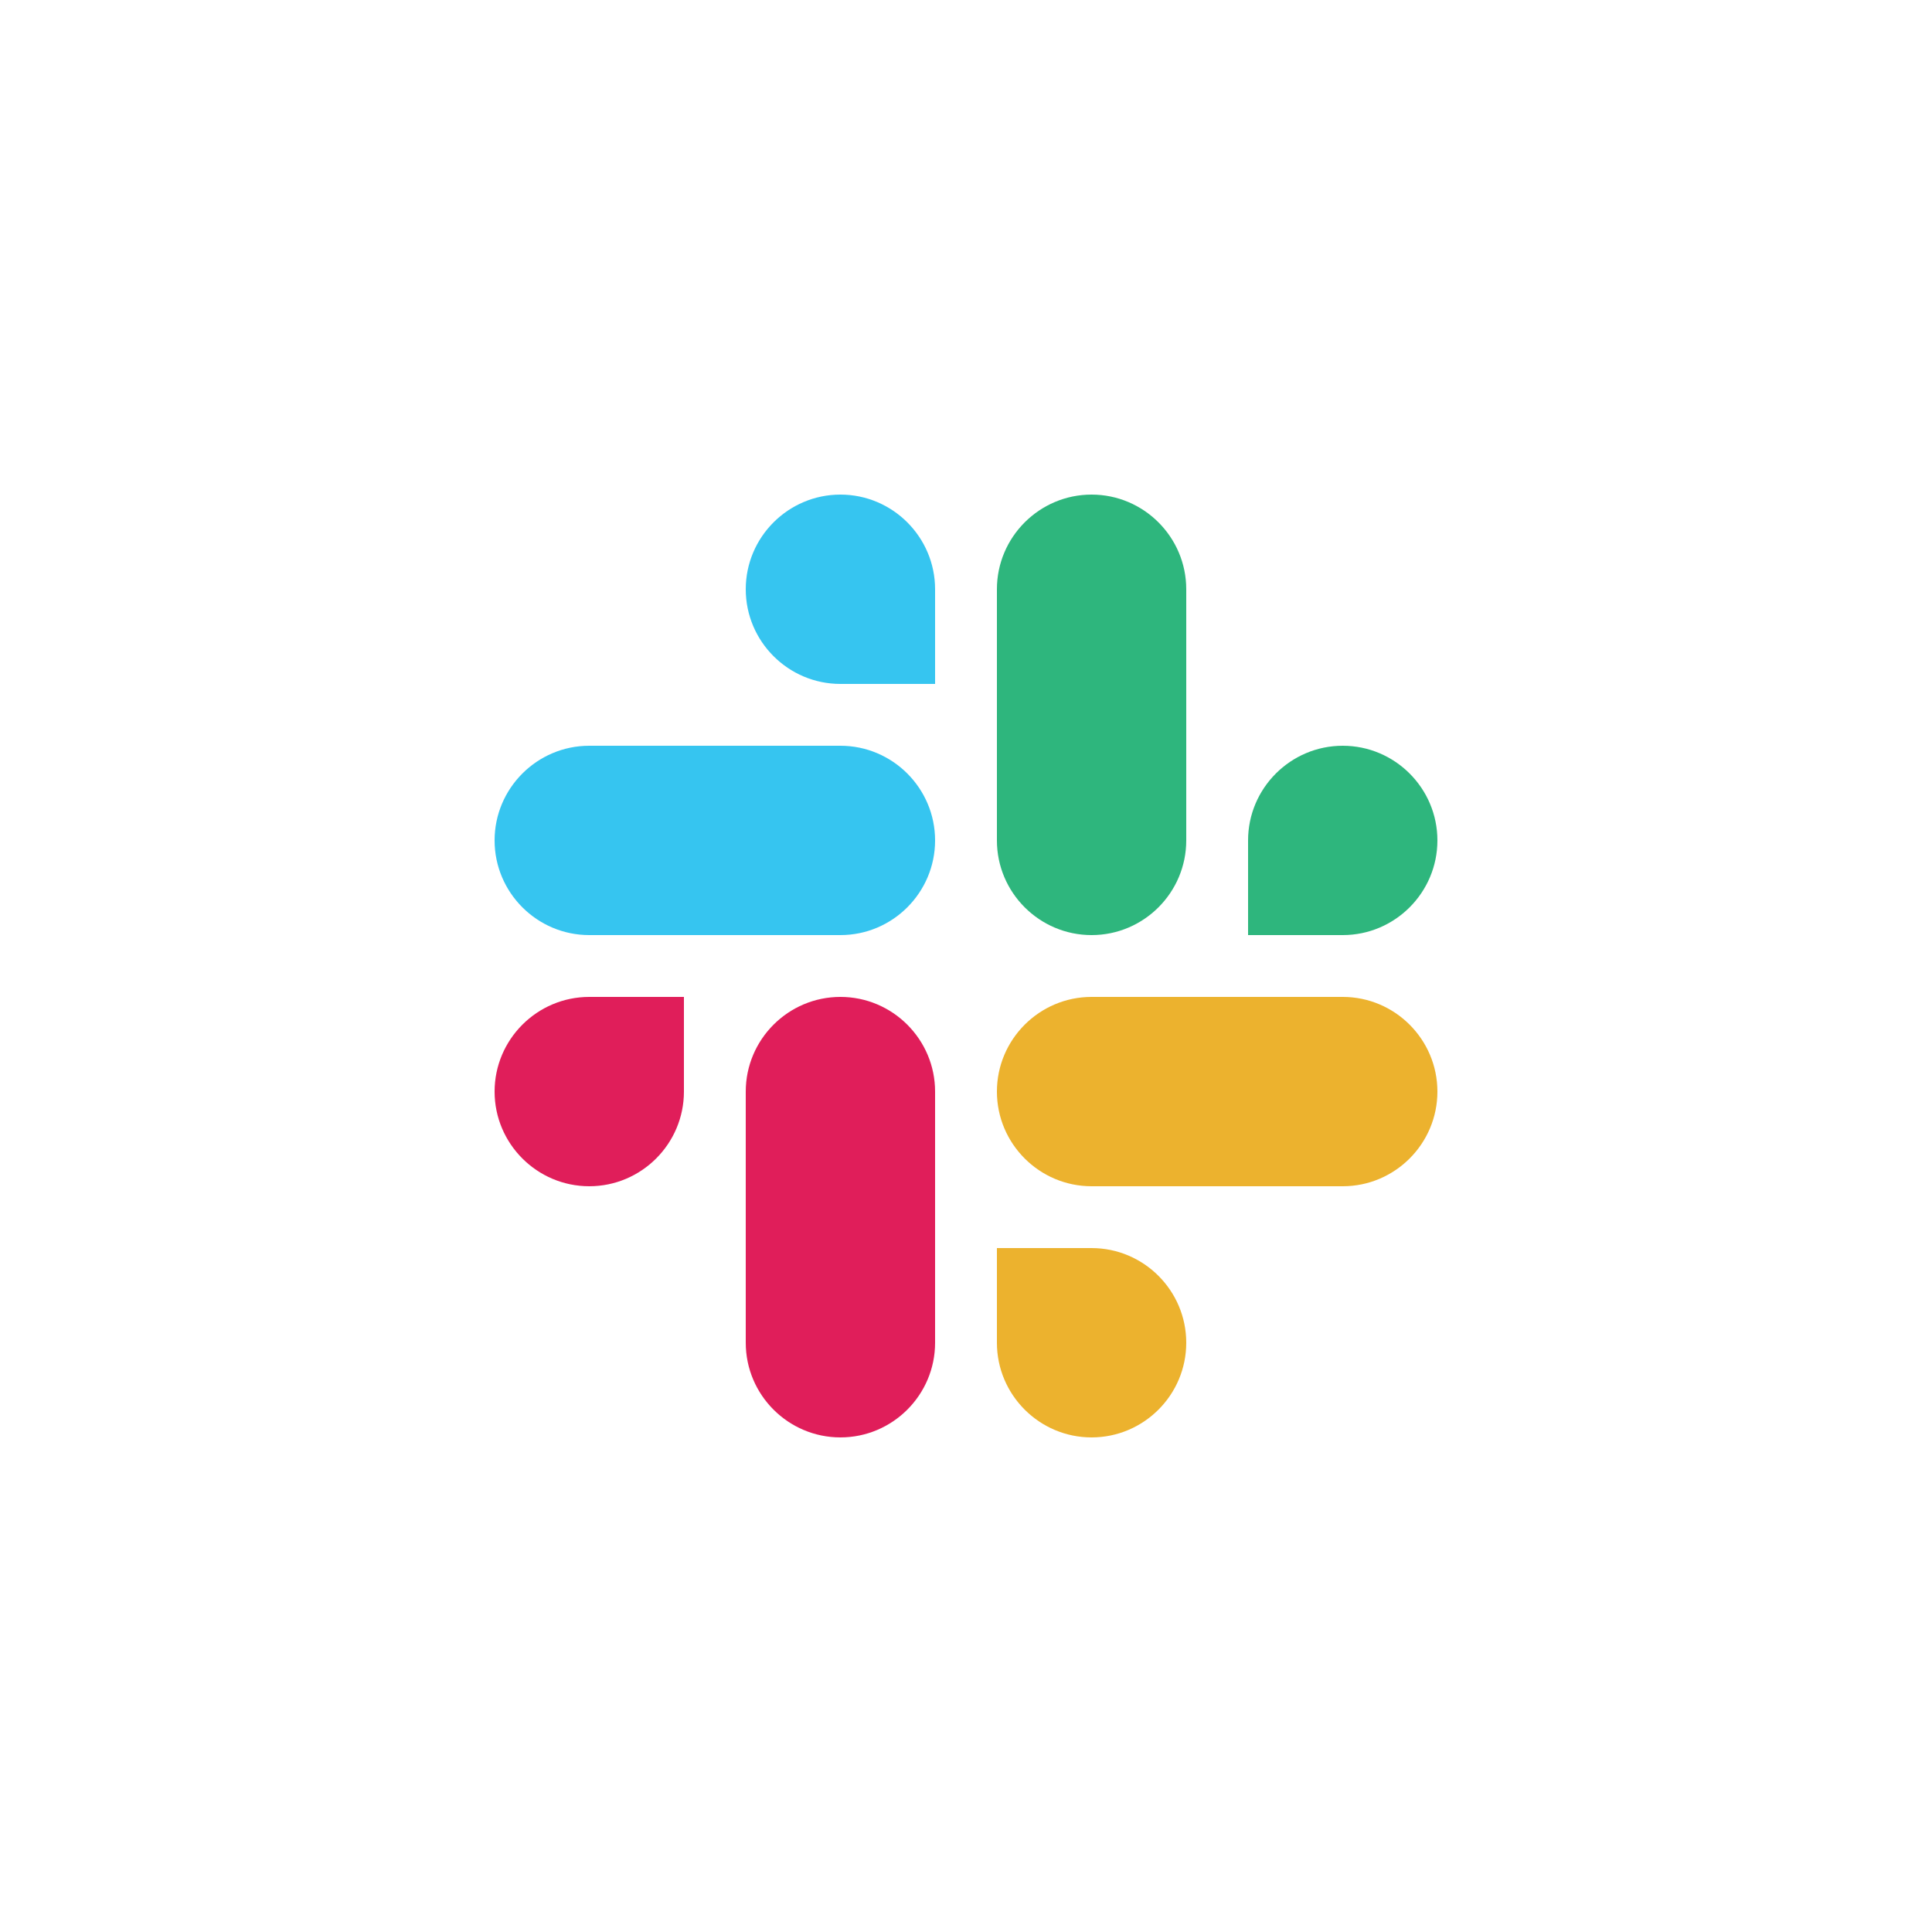
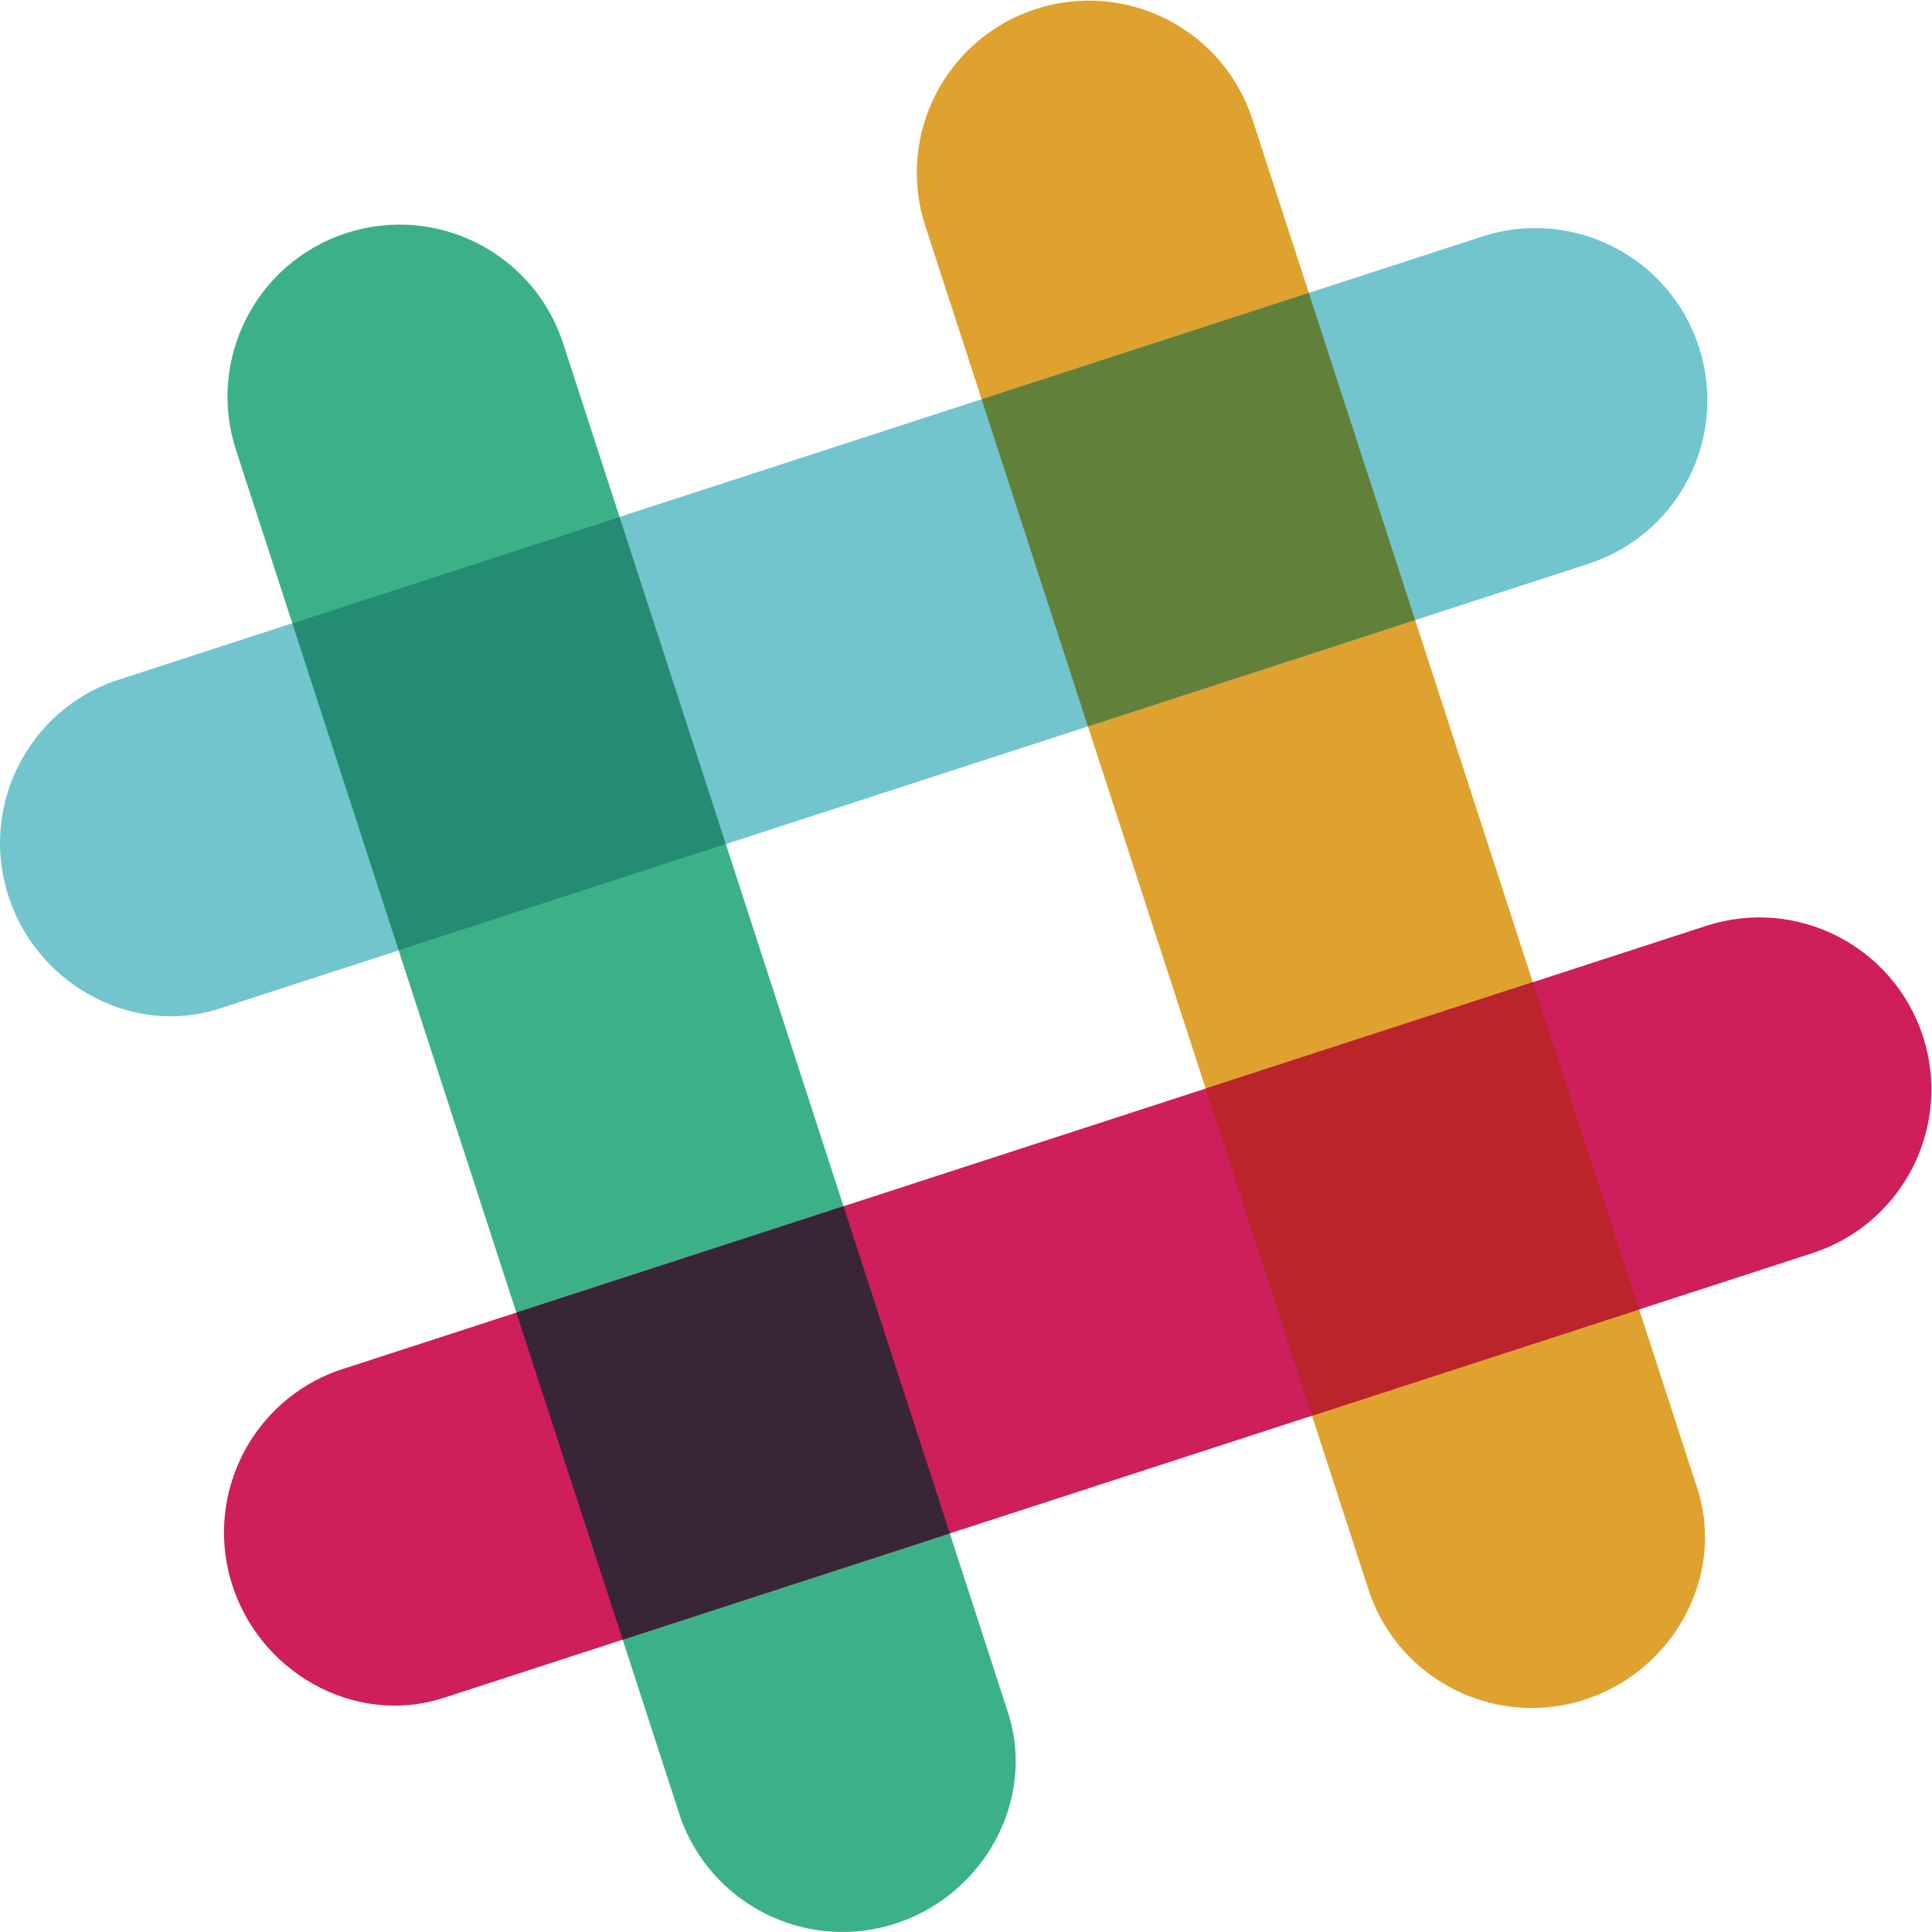
- <svg xmlns="http://www.w3.org/2000/svg" version="1.1" id="Layer_1" x="0px" y="0px" viewBox="0 0 100 100" style="enable-background:new 0 0 100 100;" xml:space="preserve">
-   <style type="text/css">
- 	.st0{fill-rule:evenodd;clip-rule:evenodd;fill:#36C5F0;}
- 	.st1{fill-rule:evenodd;clip-rule:evenodd;fill:#2EB67D;}
- 	.st2{fill-rule:evenodd;clip-rule:evenodd;fill:#ECB22E;}
- 	.st3{fill-rule:evenodd;clip-rule:evenodd;fill:#E01E5A;}
- </style>
+ <svg xmlns="http://www.w3.org/2000/svg" width="256px" height="256px" viewBox="0 0 256 256" version="1.1" preserveAspectRatio="xMidYMid">
  <g>
-     <path class="st0" d="M43.5,25.6c-2.7,0-4.9,2.2-4.9,4.9c0,2.7,2.2,4.9,4.9,4.9h4.9v-4.9C48.4,27.8,46.2,25.6,43.5,25.6   C43.5,25.6,43.5,25.6,43.5,25.6 M43.5,38.6h-13c-2.7,0-4.9,2.2-4.9,4.9c0,2.7,2.2,4.9,4.9,4.9h13c2.7,0,4.9-2.2,4.9-4.9   C48.4,40.8,46.2,38.6,43.5,38.6L43.5,38.6z" />
-     <path class="st1" d="M74.4,43.5c0-2.7-2.2-4.9-4.9-4.9c-2.7,0-4.9,2.2-4.9,4.9v4.9h4.9C72.2,48.4,74.4,46.2,74.4,43.5z M61.4,43.5   v-13c0-2.7-2.2-4.9-4.9-4.9c-2.7,0-4.9,2.2-4.9,4.9v13c0,2.7,2.2,4.9,4.9,4.9C59.2,48.4,61.4,46.2,61.4,43.5z" />
-     <path class="st2" d="M56.5,74.4c2.7,0,4.9-2.2,4.9-4.9c0-2.7-2.2-4.9-4.9-4.9h-4.9v4.9C51.6,72.2,53.8,74.4,56.5,74.4z M56.5,61.4   h13c2.7,0,4.9-2.2,4.9-4.9c0-2.7-2.2-4.9-4.9-4.9h-13c-2.7,0-4.9,2.2-4.9,4.9C51.6,59.2,53.8,61.4,56.5,61.4L56.5,61.4z" />
-     <path class="st3" d="M25.6,56.5c0,2.7,2.2,4.9,4.9,4.9c2.7,0,4.9-2.2,4.9-4.9v-4.9h-4.9C27.8,51.6,25.6,53.8,25.6,56.5z M38.6,56.5   v13c0,2.7,2.2,4.9,4.9,4.9c2.7,0,4.9-2.2,4.9-4.9v-13c0-2.7-2.2-4.9-4.9-4.9C40.8,51.6,38.6,53.8,38.6,56.5   C38.6,56.5,38.6,56.5,38.6,56.5" />
+     <path d="M165.964,15.838 C162.073,3.863 149.212,-2.69 137.239,1.202 C125.264,5.093 118.711,17.954 122.603,29.927 L181.55,211.292 C185.598,222.479 197.682,228.765 209.282,225.427 C221.381,221.944 228.757,209.093 224.896,197.21 C224.749,196.757 165.964,15.838 165.964,15.838" fill="#DFA22F" />
+     <path d="M74.626,45.516 C70.734,33.542 57.873,26.989 45.9,30.879 C33.924,34.77 27.371,47.631 31.263,59.606 L90.211,240.972 C94.258,252.158 106.343,258.445 117.943,255.104 C130.042,251.623 137.417,238.772 133.556,226.887 C133.41,226.436 74.626,45.516 74.626,45.516" fill="#3CB187" />
+     <path d="M240.162,166.045 C252.137,162.155 258.688,149.294 254.798,137.319 C250.907,125.346 238.046,118.792 226.073,122.683 L44.708,181.632 C33.521,185.678 27.235,197.762 30.573,209.362 C34.056,221.461 46.907,228.837 58.79,224.976 C59.243,224.829 240.162,166.045 240.162,166.045" fill="#CE1E5B" />
+     <path d="M82.508,217.271 C94.313,213.435 109.528,208.491 125.855,203.186 C122.02,191.381 117.076,176.164 111.769,159.834 L68.419,173.925 L82.508,217.271" fill="#392538" />
+     <path d="M173.847,187.591 C190.235,182.268 205.467,177.318 217.195,173.507 C213.359,161.702 208.413,146.48 203.107,130.147 L159.757,144.237 L173.847,187.591" fill="#BB242A" />
+     <path d="M210.484,74.706 C222.458,70.815 229.011,57.955 225.121,45.979 C221.23,34.006 208.369,27.453 196.394,31.343 L15.028,90.292 C3.842,94.338 -2.445,106.423 0.896,118.022 C4.377,130.121 17.228,137.497 29.113,133.636 C29.564,133.489 210.484,74.706 210.484,74.706" fill="#72C5CD" />
+     <path d="M52.822,125.933 C64.627,122.097 79.847,117.151 96.176,111.847 C90.853,95.457 85.903,80.225 82.092,68.495 L38.732,82.587 L52.822,125.933" fill="#248C73" />
+     <path d="M144.159,96.256 C160.552,90.93 175.786,85.98 187.516,82.168 C182.19,65.775 177.24,50.539 173.427,38.807 L130.069,52.9 L144.159,96.256" fill="#62803A" />
  </g>
</svg>
